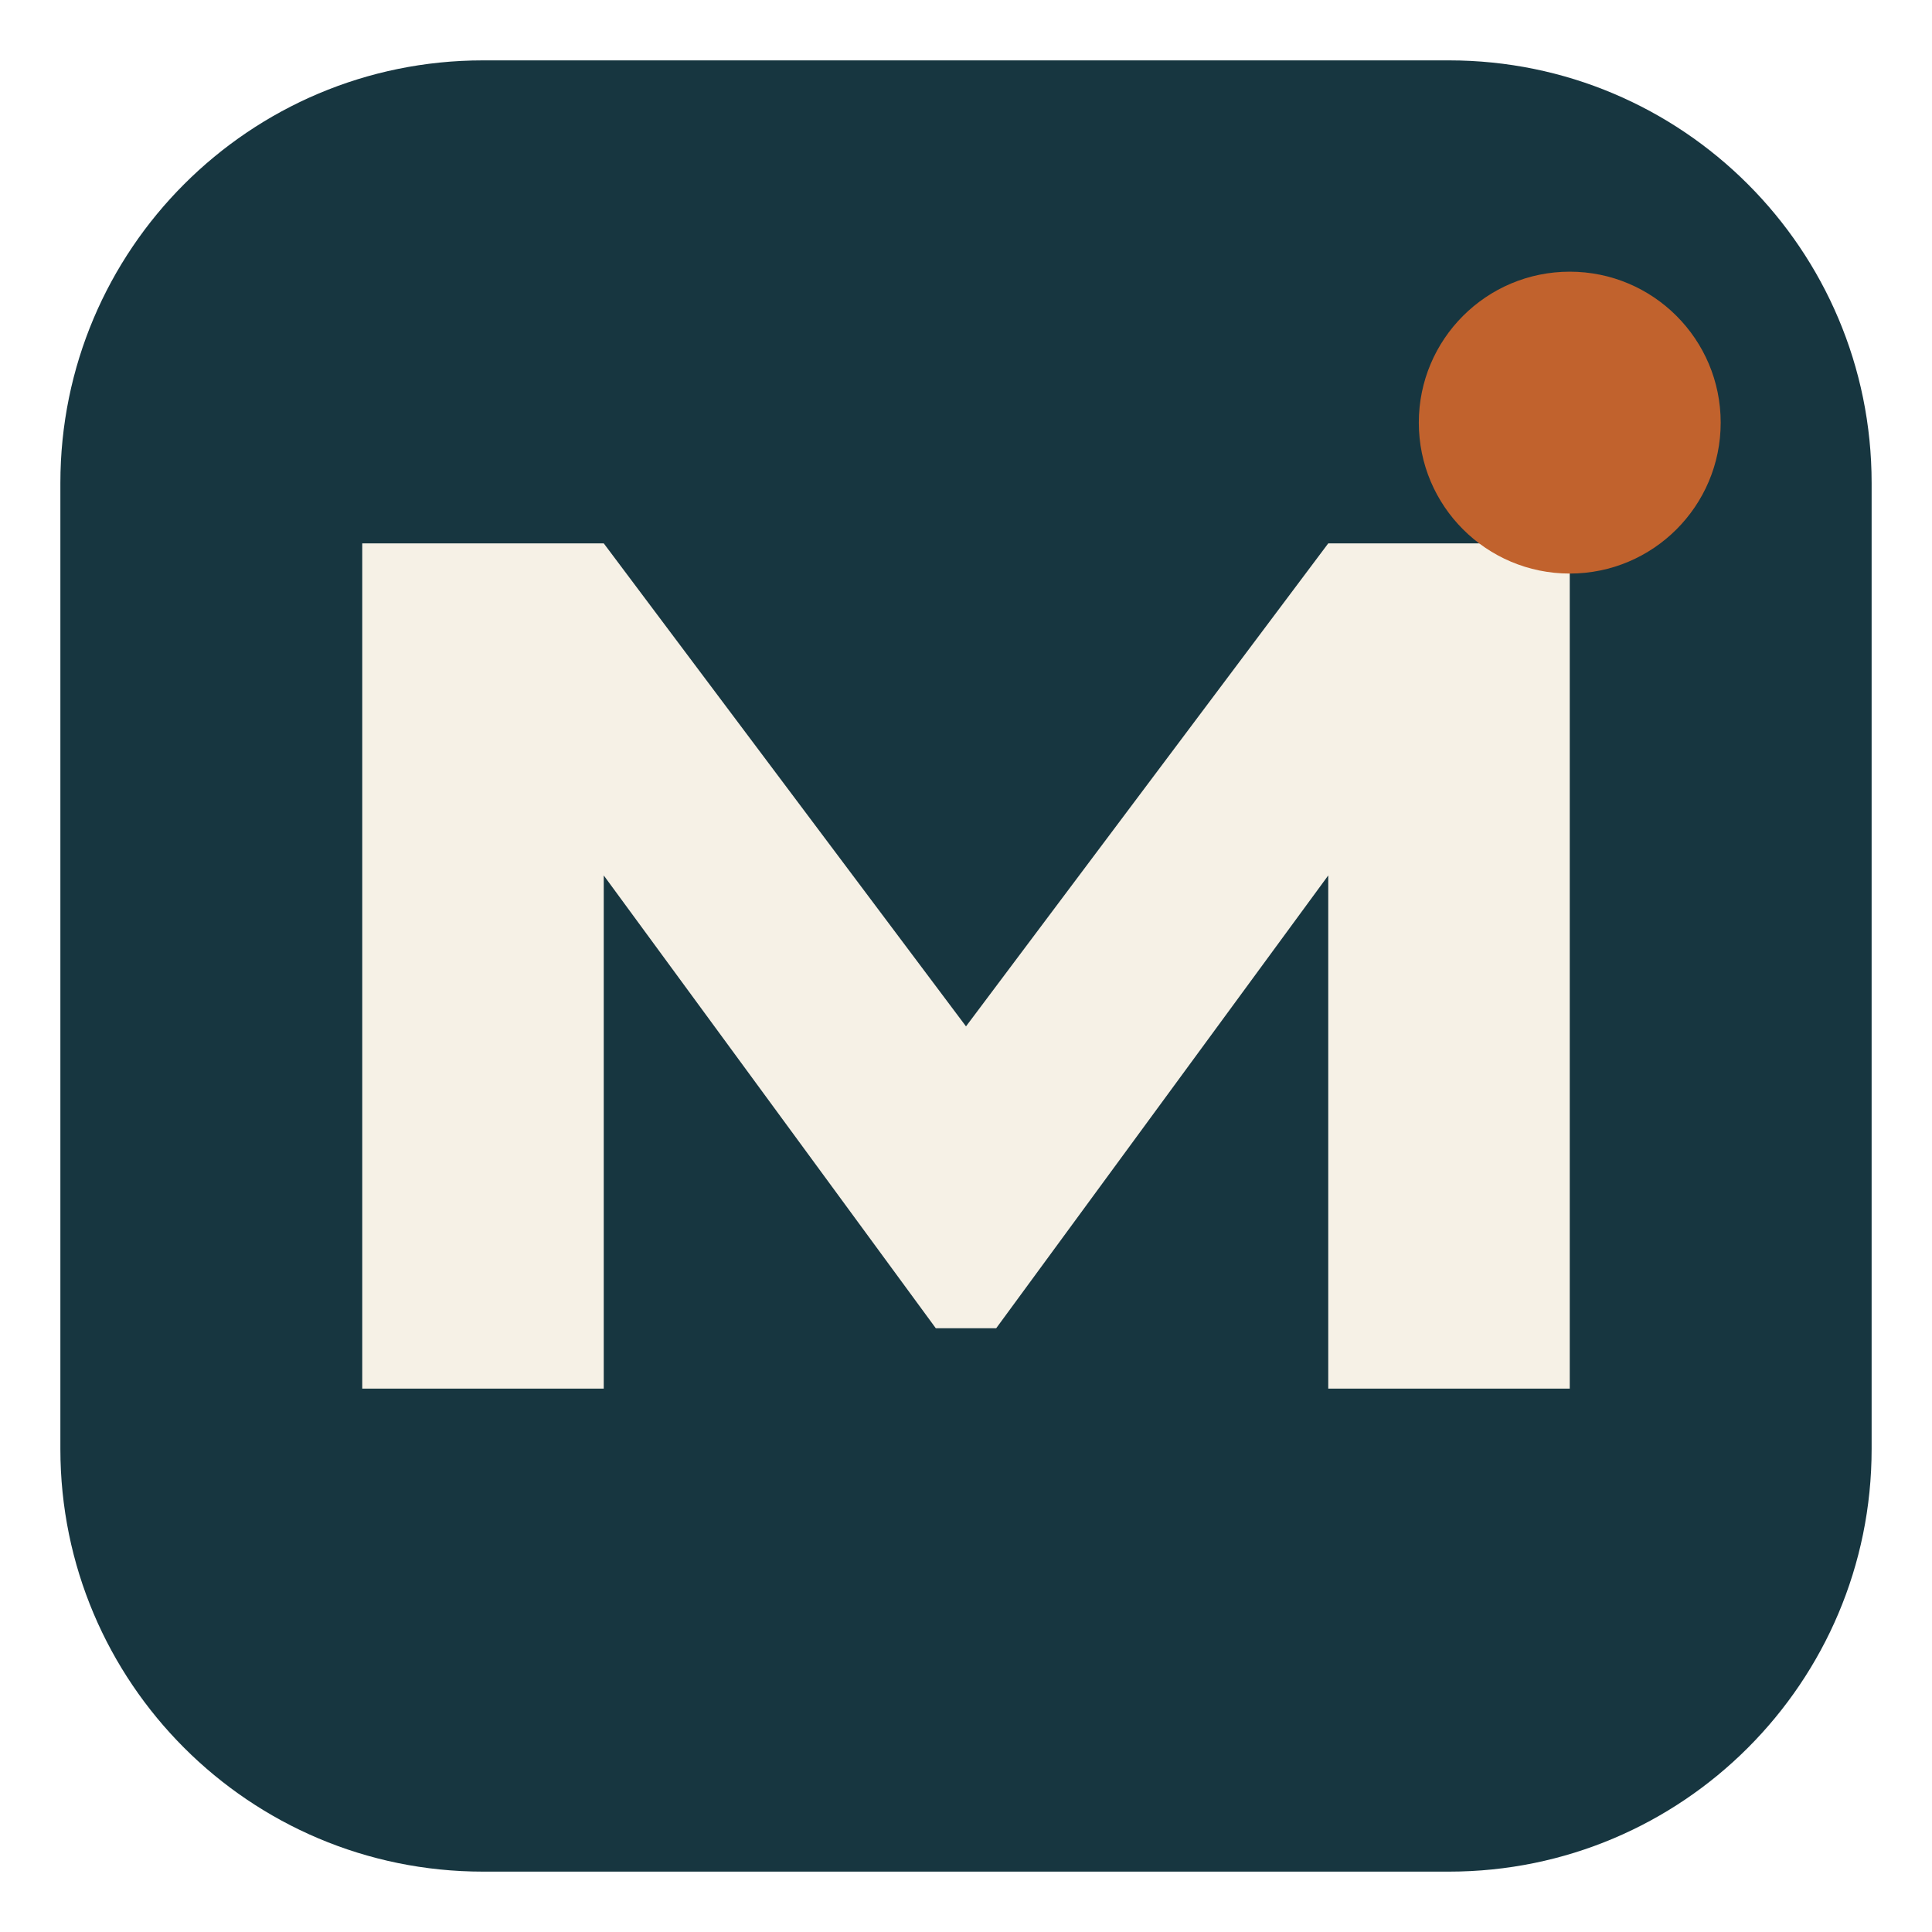
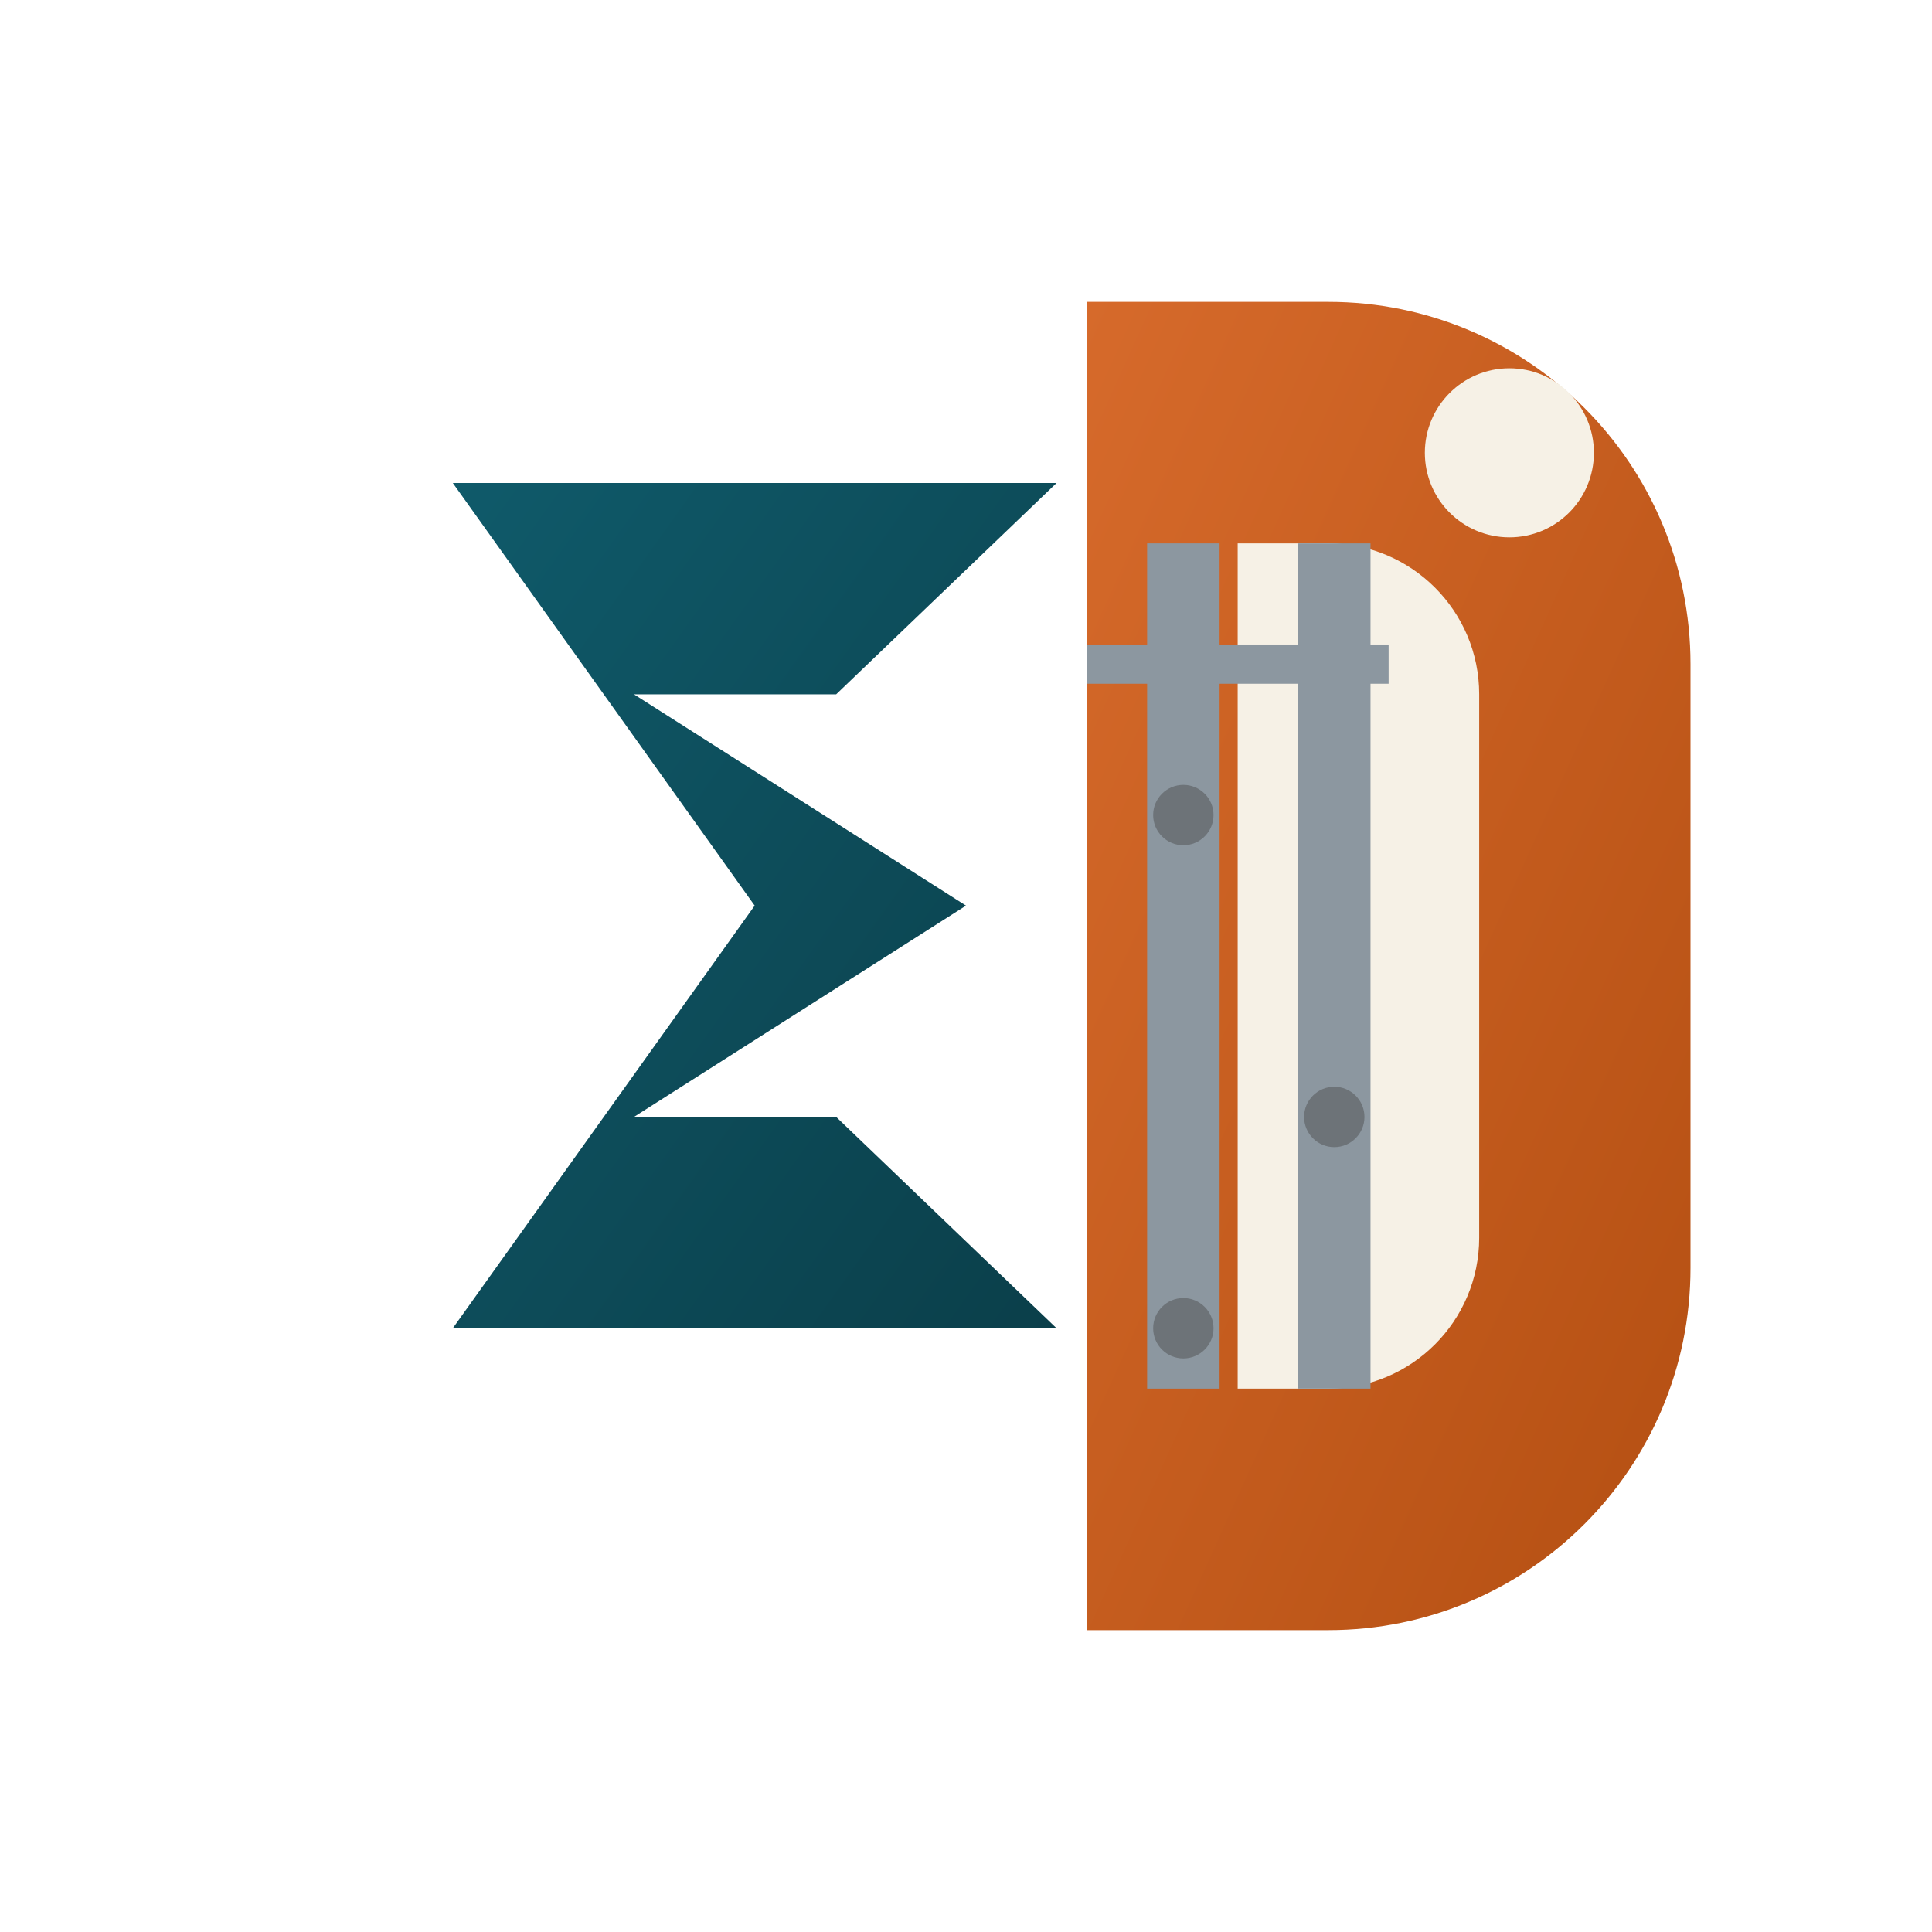
- <svg xmlns="http://www.w3.org/2000/svg" viewBox="0 0 64 64">
-   <rect x="2" y="2" width="60" height="60" rx="14" fill="#173640" />
-   <path d="M12 46 L12 18 L20 18 L32 34 L44 18 L52 18 L52 46 L44 46 L44 29 L33 44 L31 44 L20 29 L20 46 Z" fill="#F6F1E6" />
-   <circle cx="52" cy="14" r="5" fill="#C1622D" />
+ <svg xmlns="http://www.w3.org/2000/svg" viewBox="0 0 64 64" role="img" aria-label="Stilo Drywall">
+   <defs>
+     <linearGradient id="sd-orange" x1="0" y1="0" x2="1" y2="1">
+       <stop offset="0%" stop-color="#d66a2b" />
+       <stop offset="100%" stop-color="#b44f12" />
+     </linearGradient>
+     <linearGradient id="sd-teal" x1="0" y1="0" x2="1" y2="1">
+       <stop offset="0%" stop-color="#0f5a6a" />
+       <stop offset="100%" stop-color="#0b3f4a" />
+     </linearGradient>
+   </defs>
+   <path d="M36 10h8c6.63 0 12 5.37 12 12v20c0 6.63-5.37 12-12 12h-8V10z" fill="url(#sd-orange)" />
+   <path d="M41 18h3c2.76 0 5 2.24 5 5v18c0 2.76-2.24 5-5 5h-3V18z" fill="#f6f1e6" />
+   <path d="M15 16h20l-7.3 7H21l11 7-11 7h6.7l7.3 7H15l10-14z" fill="url(#sd-teal)" />
+   <path d="M38 18h2.4v28H38z" fill="#8c97a0" />
+   <path d="M43 18h2.4v28H43z" fill="#8c97a0" />
+   <path d="M36 22h10" stroke="#8c97a0" stroke-width="1.3" />
+   <circle cx="39.2" cy="27" r="1" fill="#6d7378" />
+   <circle cx="44.2" cy="37" r="1" fill="#6d7378" />
+   <circle cx="39.2" cy="44" r="1" fill="#6d7378" />
+   <circle cx="50" cy="15" r="2.8" fill="#f6f1e6" />
</svg>
